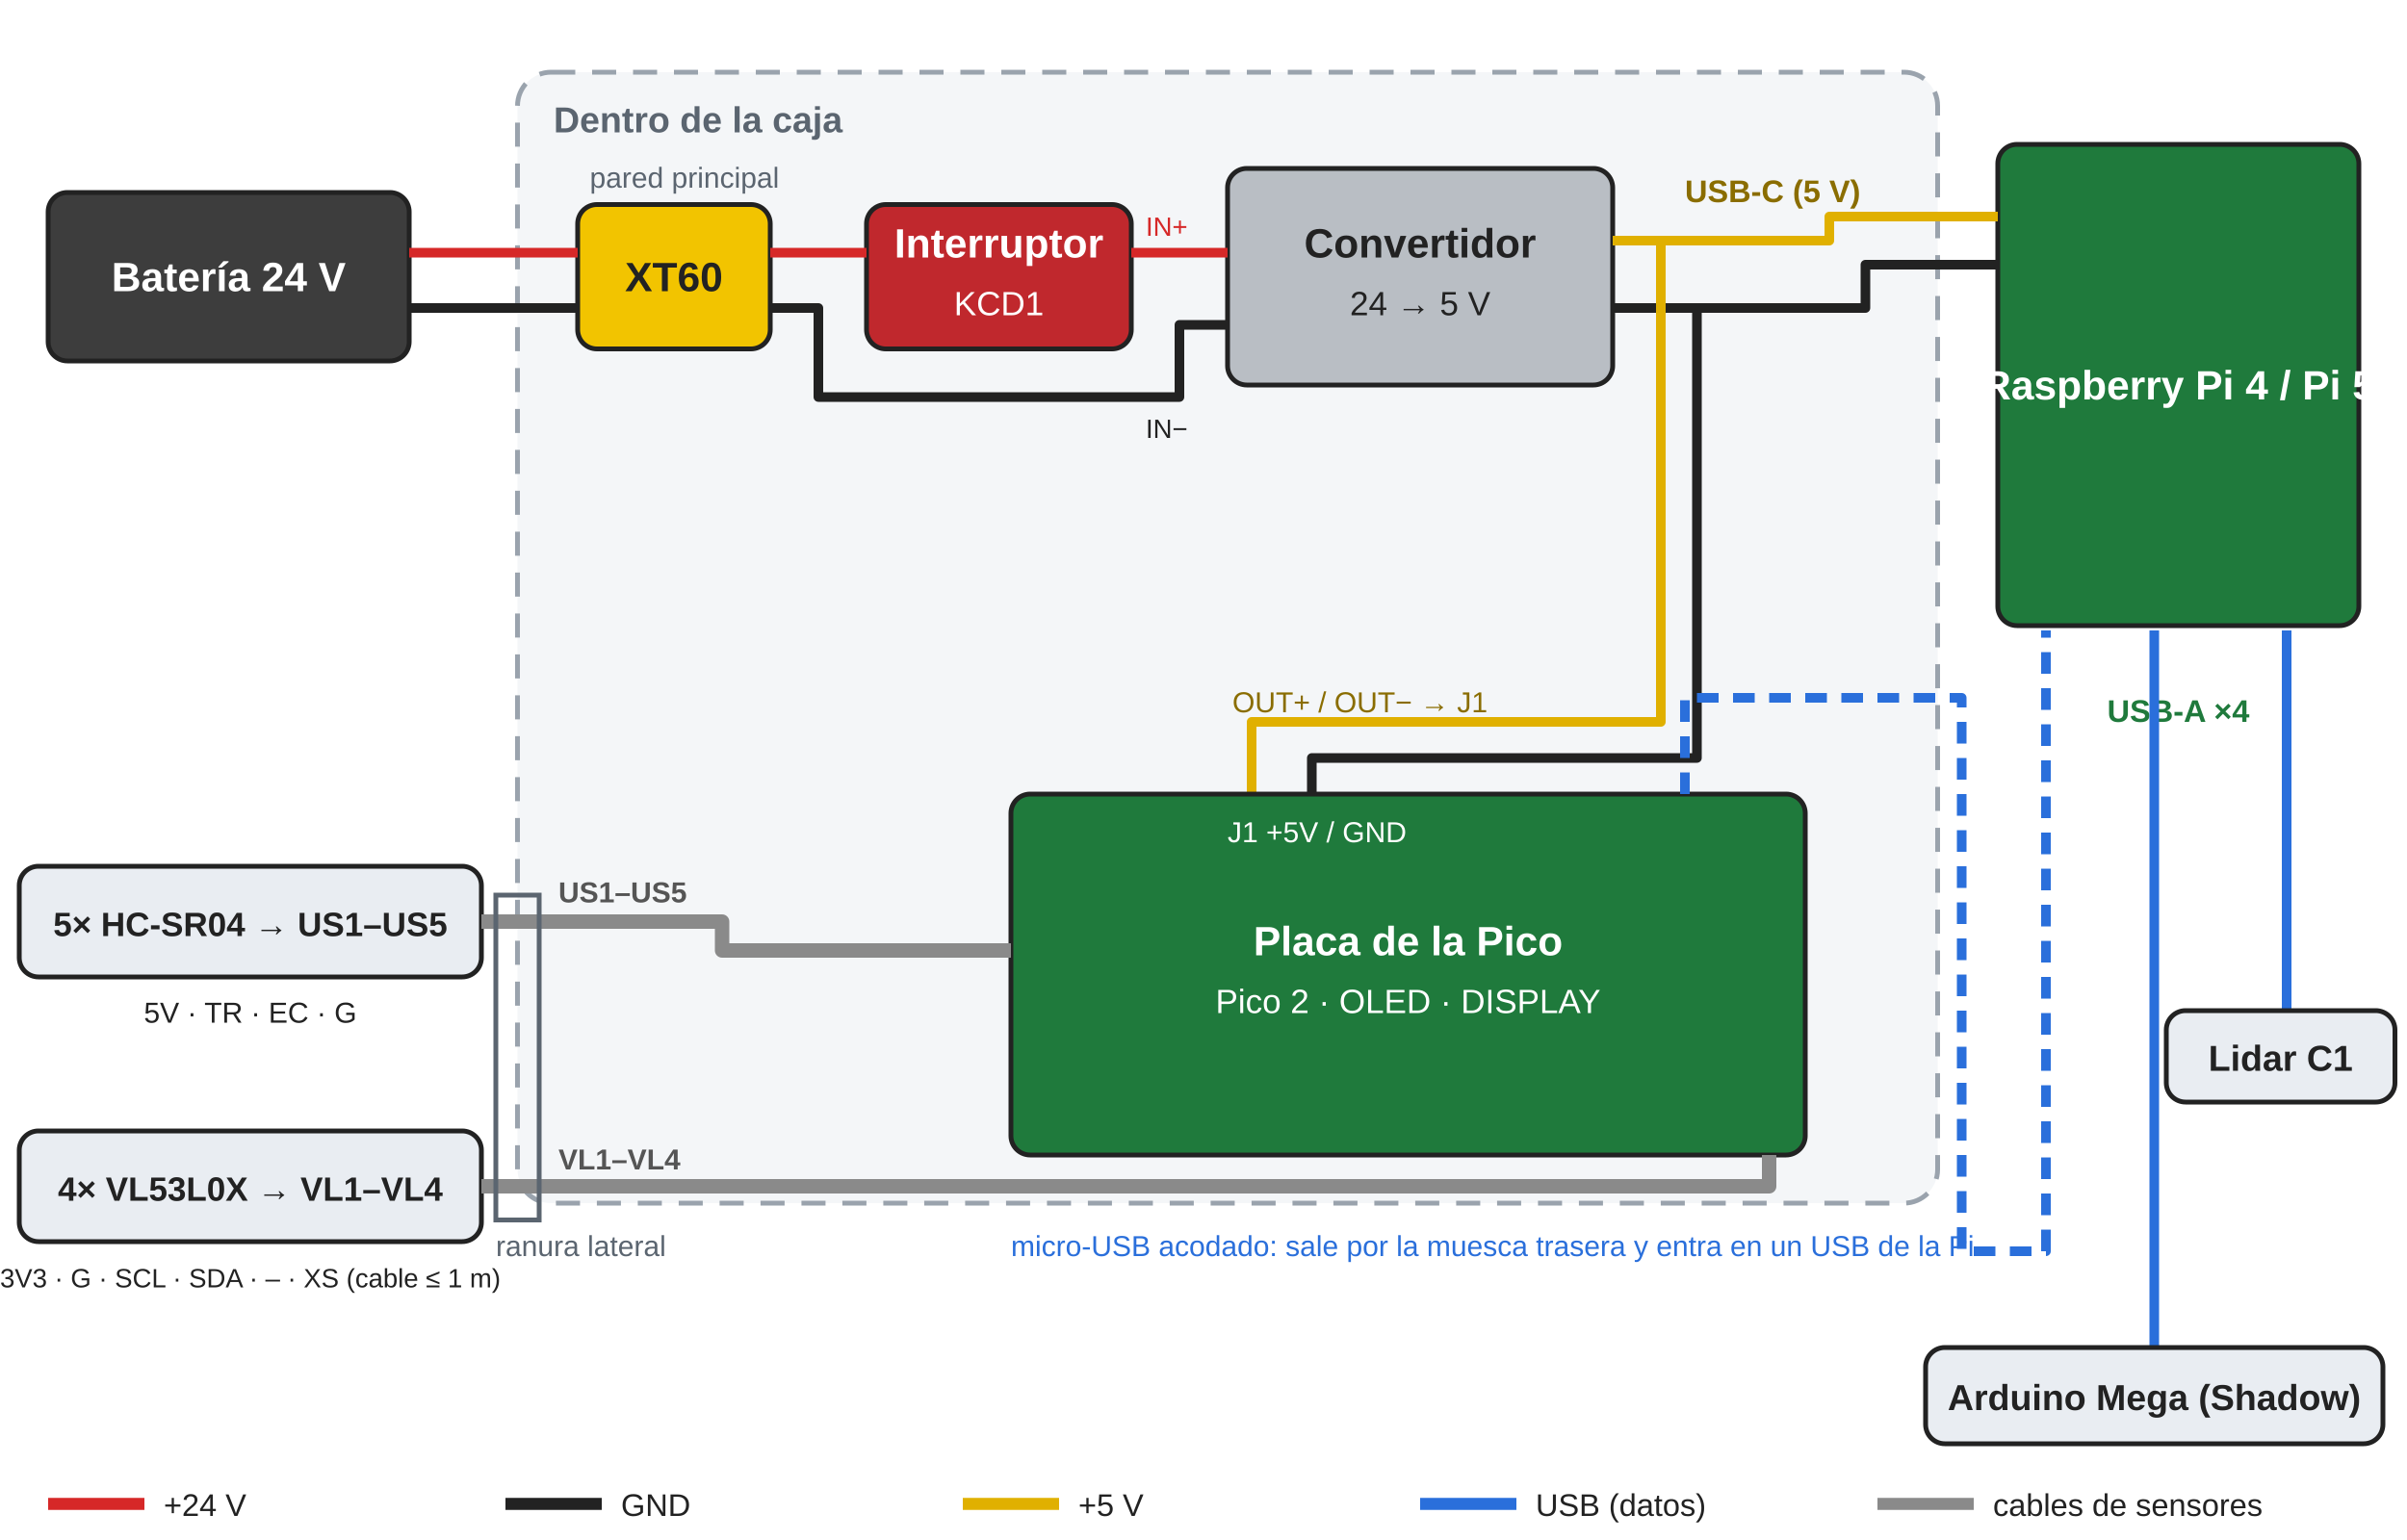
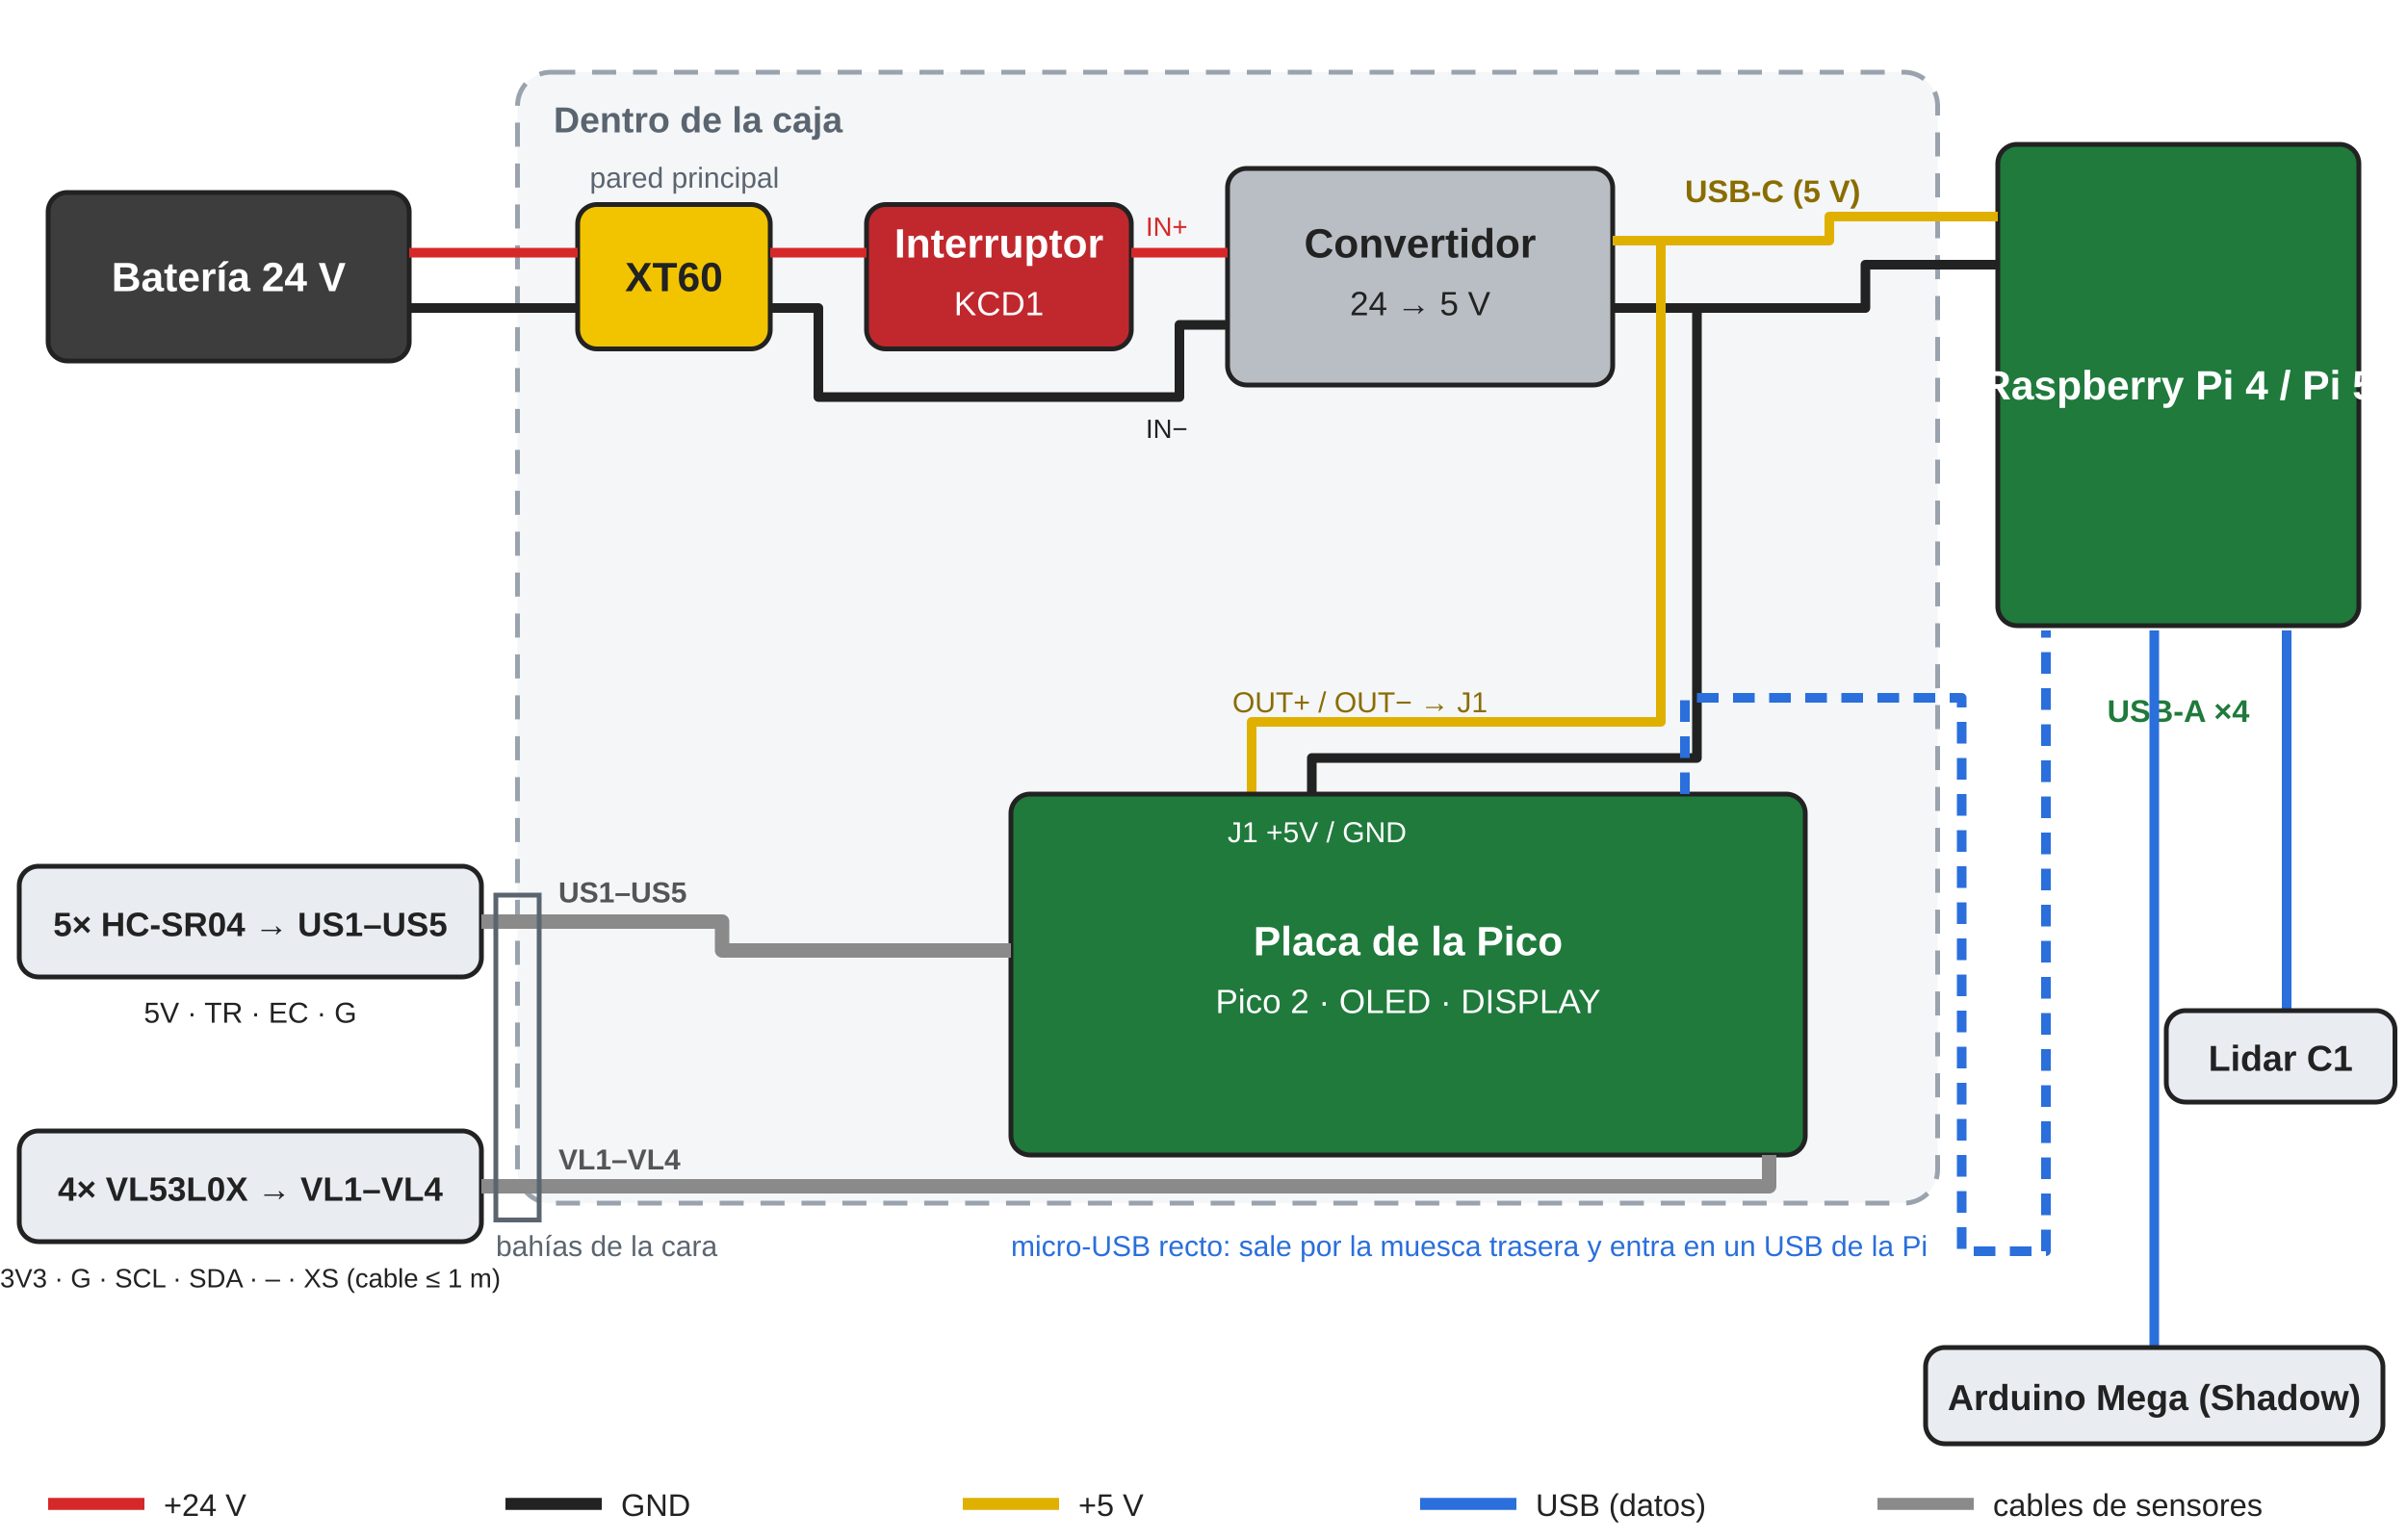
<svg xmlns="http://www.w3.org/2000/svg" viewBox="0 0 1000 640" width="1000" height="640" font-family="Segoe UI, Arial, sans-serif">
  <rect width="1000" height="640" fill="#ffffff" />
  <rect x="215" y="30" width="590" height="470" rx="14" fill="#f4f6f8" stroke="#9aa3ad" stroke-width="2" stroke-dasharray="10 7" />
  <text x="230" y="55" font-size="15" text-anchor="start" fill="#5b6570" font-weight="700">Dentro de la caja</text>
  <rect x="20" y="80" width="150" height="70" rx="8" fill="#3d3d3d" stroke="#222" stroke-width="2" />
  <text x="95.0" y="121.0" fill="#fff" font-size="17" font-weight="700" text-anchor="middle">Batería 24 V</text>
  <rect x="240" y="85" width="80" height="60" rx="8" fill="#f2c400" stroke="#222" stroke-width="2" />
  <text x="280.0" y="121.0" fill="#222" font-size="17" font-weight="700" text-anchor="middle">XT60</text>
  <rect x="360" y="85" width="110" height="60" rx="8" fill="#c0282d" stroke="#222" stroke-width="2" />
  <text x="415.0" y="107.0" fill="#fff" font-size="17" font-weight="700" text-anchor="middle">Interruptor</text>
  <text x="415.0" y="131.0" fill="#fff" font-size="14" text-anchor="middle">KCD1</text>
  <rect x="510" y="70" width="160" height="90" rx="8" fill="#b9bec4" stroke="#222" stroke-width="2" />
  <text x="590.0" y="107.0" fill="#222" font-size="17" font-weight="700" text-anchor="middle">Convertidor</text>
  <text x="590.0" y="131.0" fill="#222" font-size="14" text-anchor="middle">24 → 5 V</text>
  <polyline points="170,105 240,105" fill="none" stroke="#d62828" stroke-width="4" stroke-linejoin="round" />
  <polyline points="170,128 240,128" fill="none" stroke="#222222" stroke-width="4" stroke-linejoin="round" />
  <polyline points="320,105 360,105" fill="none" stroke="#d62828" stroke-width="4" stroke-linejoin="round" />
  <polyline points="470,105 510,105" fill="none" stroke="#d62828" stroke-width="4" stroke-linejoin="round" />
  <text x="476" y="98" font-size="11" text-anchor="start" fill="#d62828">IN+</text>
  <polyline points="320,128 340,128 340,165 490,165 490,135 510,135" fill="none" stroke="#222222" stroke-width="4" stroke-linejoin="round" />
  <text x="476" y="182" font-size="11" text-anchor="start" fill="#222">IN−</text>
  <text x="245" y="78" font-size="12" text-anchor="start" fill="#5b6570">pared principal</text>
  <rect x="830" y="60" width="150" height="200" rx="8" fill="#1f7a3c" stroke="#222" stroke-width="2" />
  <text x="905.0" y="166.0" fill="#fff" font-size="17" font-weight="700" text-anchor="middle">Raspberry Pi 4 / Pi 5</text>
  <text x="905" y="300" font-size="13" text-anchor="middle" fill="#1f7a3c" font-weight="700">USB-A ×4</text>
  <polyline points="670,100 760,100 760,90 830,90" fill="none" stroke="#e0b000" stroke-width="4" stroke-linejoin="round" />
  <polyline points="670,128 775,128 775,110 830,110" fill="none" stroke="#222222" stroke-width="4" stroke-linejoin="round" />
  <text x="700" y="84" font-size="13" text-anchor="start" fill="#8a6d00" font-weight="700">USB-C (5 V)</text>
  <polyline points="690,100 690,300 520,300 520,330" fill="none" stroke="#e0b000" stroke-width="4" stroke-linejoin="round" />
  <polyline points="705,128 705,315 545,315 545,330" fill="none" stroke="#222222" stroke-width="4" stroke-linejoin="round" />
  <text x="512" y="296" font-size="12" text-anchor="start" fill="#8a6d00">OUT+ / OUT− → J1</text>
  <rect x="420" y="330" width="330" height="150" rx="8" fill="#1f7a3c" stroke="#222" stroke-width="2" />
  <text x="585.0" y="397.0" fill="#fff" font-size="17" font-weight="700" text-anchor="middle">Placa de la Pico</text>
  <text x="585.0" y="421.0" fill="#fff" font-size="14" text-anchor="middle">Pico 2 · OLED · DISPLAY</text>
  <text x="510" y="350" font-size="12" text-anchor="start" fill="#fff">J1 +5V / GND</text>
  <polyline points="700,330 700,290 815,290 815,520 850,520 850,262" fill="none" stroke="#2a6fdb" stroke-width="4" stroke-linejoin="round" stroke-dasharray="9 6" />
-   <text x="420" y="522" font-size="12" text-anchor="start" fill="#2a6fdb">micro-USB acodado: sale por la muesca trasera y entra en un USB de la Pi</text>
+   <text x="420" y="522" font-size="12" text-anchor="start" fill="#2a6fdb">micro-USB recto: sale por la muesca trasera y entra en un USB de la Pi</text>
  <polyline points="895,262 895,560" fill="none" stroke="#2a6fdb" stroke-width="4" stroke-linejoin="round" />
  <rect x="800" y="560" width="190" height="40" rx="8" fill="#e9edf2" stroke="#222" stroke-width="2" />
  <text x="895.0" y="586.0" fill="#222" font-size="15" font-weight="700" text-anchor="middle">Arduino Mega (Shadow)</text>
  <polyline points="950,262 950,420" fill="none" stroke="#2a6fdb" stroke-width="4" stroke-linejoin="round" />
  <rect x="900" y="420" width="95" height="38" rx="8" fill="#e9edf2" stroke="#222" stroke-width="2" />
  <text x="947.5" y="445.0" fill="#222" font-size="15" font-weight="700" text-anchor="middle">Lidar C1</text>
  <rect x="8" y="360" width="192" height="46" rx="8" fill="#e9edf2" stroke="#222" stroke-width="2" />
  <text x="104.0" y="389.0" fill="#222" font-size="14" font-weight="700" text-anchor="middle">5× HC-SR04 → US1–US5</text>
  <text x="104" y="425" font-size="12" text-anchor="middle" fill="#222">5V · TR · EC · G</text>
  <rect x="8" y="470" width="192" height="46" rx="8" fill="#e9edf2" stroke="#222" stroke-width="2" />
  <text x="104.0" y="499.0" fill="#222" font-size="14" font-weight="700" text-anchor="middle">4× VL53L0X → VL1–VL4</text>
  <text x="104" y="535" font-size="11" text-anchor="middle" fill="#222">3V3 · G · SCL · SDA · – · XS  (cable ≤ 1 m)</text>
  <polyline points="200,383 300,383 300,395 420,395" fill="none" stroke="#8a8a8a" stroke-width="6" stroke-linejoin="round" />
  <polyline points="200,493 735,493 735,480" fill="none" stroke="#8a8a8a" stroke-width="6" stroke-linejoin="round" />
  <text x="232" y="375" font-size="12" text-anchor="start" fill="#555" font-weight="700">US1–US5</text>
  <text x="232" y="486" font-size="12" text-anchor="start" fill="#555" font-weight="700">VL1–VL4</text>
  <rect x="206" y="372" width="18" height="135" fill="none" stroke="#5b6570" stroke-width="2" />
-   <text x="206" y="522" font-size="12" text-anchor="start" fill="#5b6570">ranura lateral</text>
+   <text x="206" y="522" font-size="12" text-anchor="start" fill="#5b6570">bahías de la cara</text>
  <line x1="20" y1="625" x2="60" y2="625" stroke="#d62828" stroke-width="5" />
  <text x="68" y="630" font-size="13" text-anchor="start" fill="#222">+24 V</text>
  <line x1="210" y1="625" x2="250" y2="625" stroke="#222222" stroke-width="5" />
  <text x="258" y="630" font-size="13" text-anchor="start" fill="#222">GND</text>
  <line x1="400" y1="625" x2="440" y2="625" stroke="#e0b000" stroke-width="5" />
  <text x="448" y="630" font-size="13" text-anchor="start" fill="#222">+5 V</text>
  <line x1="590" y1="625" x2="630" y2="625" stroke="#2a6fdb" stroke-width="5" />
  <text x="638" y="630" font-size="13" text-anchor="start" fill="#222">USB (datos)</text>
  <line x1="780" y1="625" x2="820" y2="625" stroke="#8a8a8a" stroke-width="5" />
  <text x="828" y="630" font-size="13" text-anchor="start" fill="#222">cables de sensores</text>
</svg>
